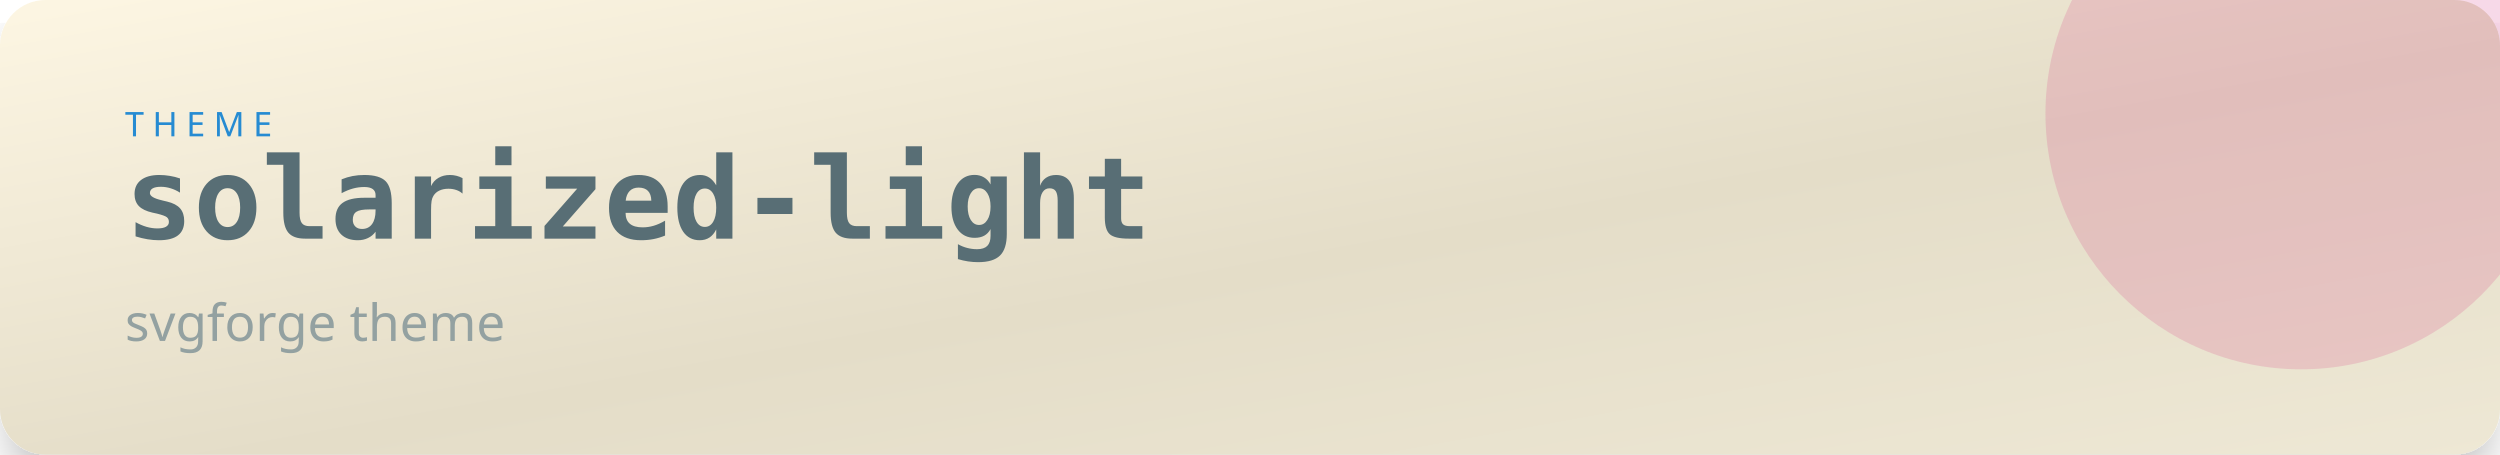
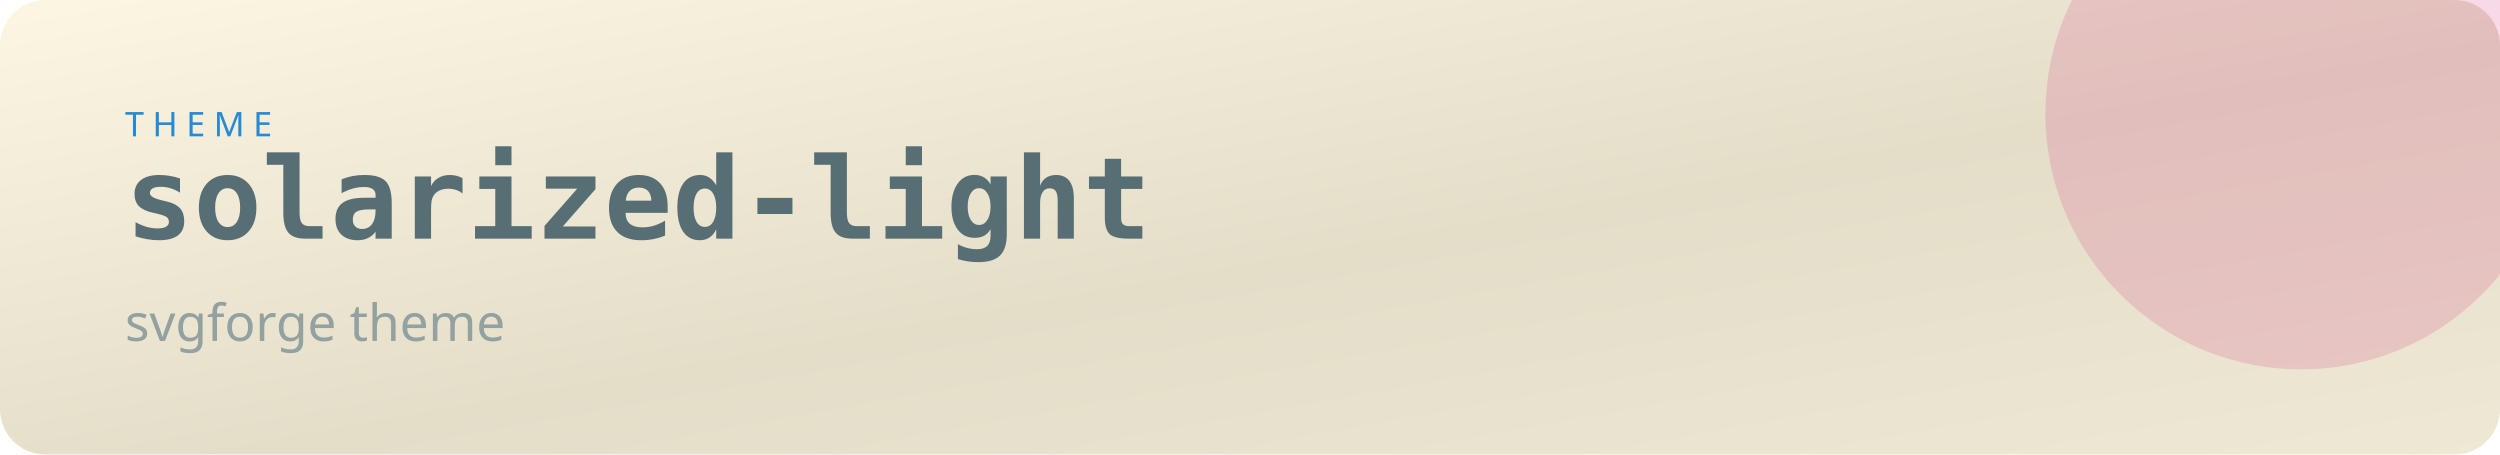
<svg xmlns="http://www.w3.org/2000/svg" width="880" height="160" viewBox="0 0 880 160" role="img" aria-label="solarized-light">
  <defs>
-     <filter id="shadow-solarized-light-f798971a" x="-8%" y="-8%" width="120%" height="130%">
-       <feDropShadow dx="0" dy="8" stdDeviation="10" flood-color="#000000" flood-opacity="0.28" />
-     </filter>
+     <linearGradient id="grad-solarized-lightsolarized-650b3238" x1="0" y1="0" x2="1" y2="1">
+       <stop offset="0%" stop-color="#fdf6e3" />
+       <stop offset="55%" stop-color="#e4ddc8" />
+       <stop offset="100%" stop-color="#eee8d5" />
+     </linearGradient>
  </defs>
-   <g filter="url(#shadow-solarized-light-f798971a)">
-     <defs>
-       <linearGradient id="grad-solarized-lightsolarized-650b3238" x1="0" y1="0" x2="1" y2="1">
-         <stop offset="0%" stop-color="#fdf6e3" />
-         <stop offset="55%" stop-color="#e4ddc8" />
-         <stop offset="100%" stop-color="#eee8d5" />
-       </linearGradient>
-     </defs>
-     <rect width="880" height="160" rx="16" fill="url(#grad-solarized-lightsolarized-650b3238)" />
-     <circle cx="810" cy="40" r="90" fill="#d33682" fill-opacity="0.18" />
-     <text x="44" y="48" fill="#268bd2" font-family="ui-sans-serif, system-ui, sans-serif" font-size="12" letter-spacing="3">THEME</text>
-     <text x="44" y="84" fill="#586e75" font-family="ui-monospace, SFMono-Regular, Menlo, monospace" font-size="40" font-weight="700">solarized-light</text>
-     <text x="44" y="120" fill="#93a1a1" font-family="ui-sans-serif, system-ui, sans-serif" font-size="18">svgforge theme</text>
-   </g>
+   <rect width="880" height="160" rx="16" fill="url(#grad-solarized-lightsolarized-650b3238)" />
+   <circle cx="810" cy="40" r="90" fill="#d33682" fill-opacity="0.18" />
+   <text x="44" y="48" fill="#268bd2" font-family="ui-sans-serif, system-ui, sans-serif" font-size="12" letter-spacing="3">THEME</text>
+   <text x="44" y="84" fill="#586e75" font-family="ui-monospace, SFMono-Regular, Menlo, monospace" font-size="40" font-weight="700">solarized-light</text>
+   <text x="44" y="120" fill="#93a1a1" font-family="ui-sans-serif, system-ui, sans-serif" font-size="18">svgforge theme</text>
</svg>
